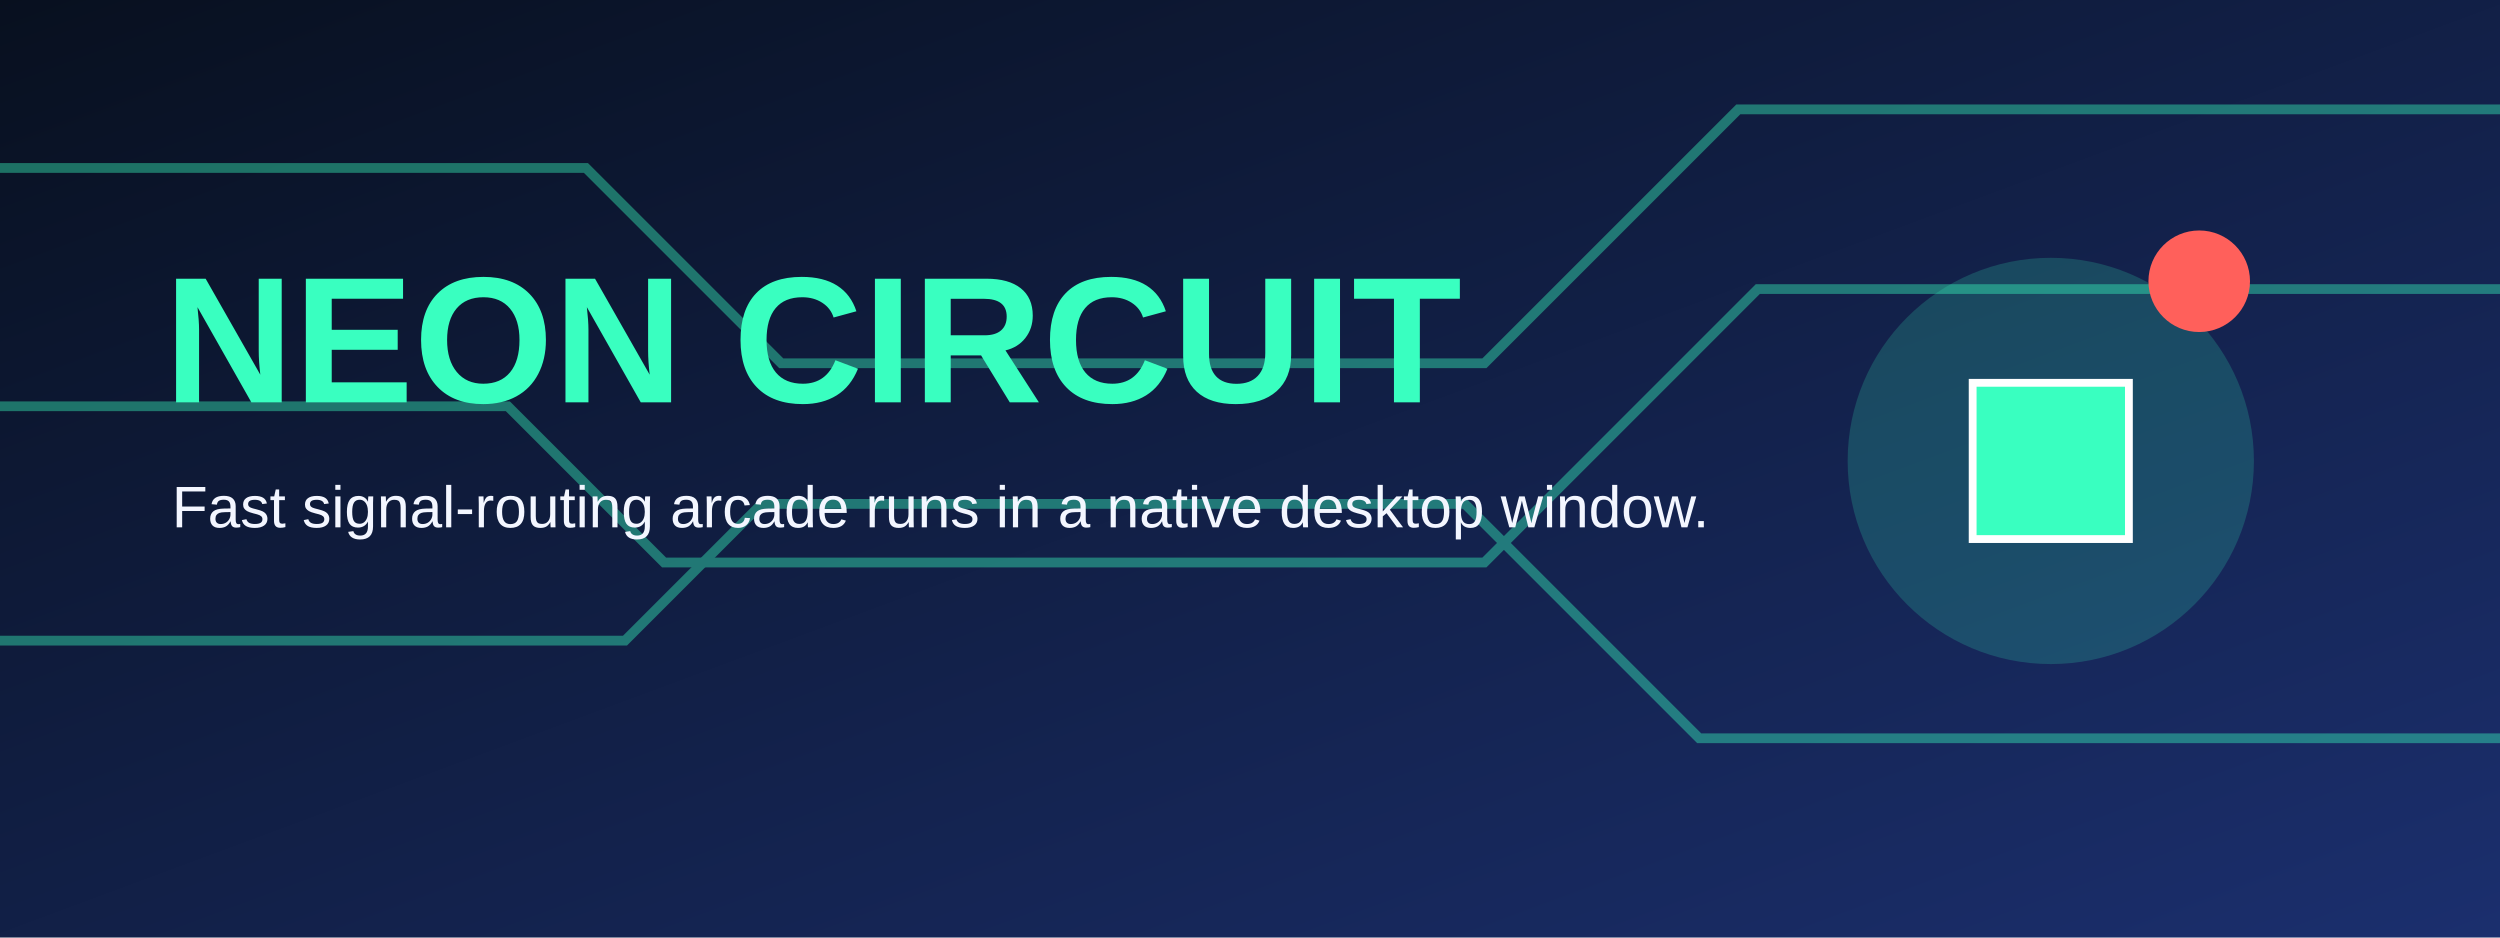
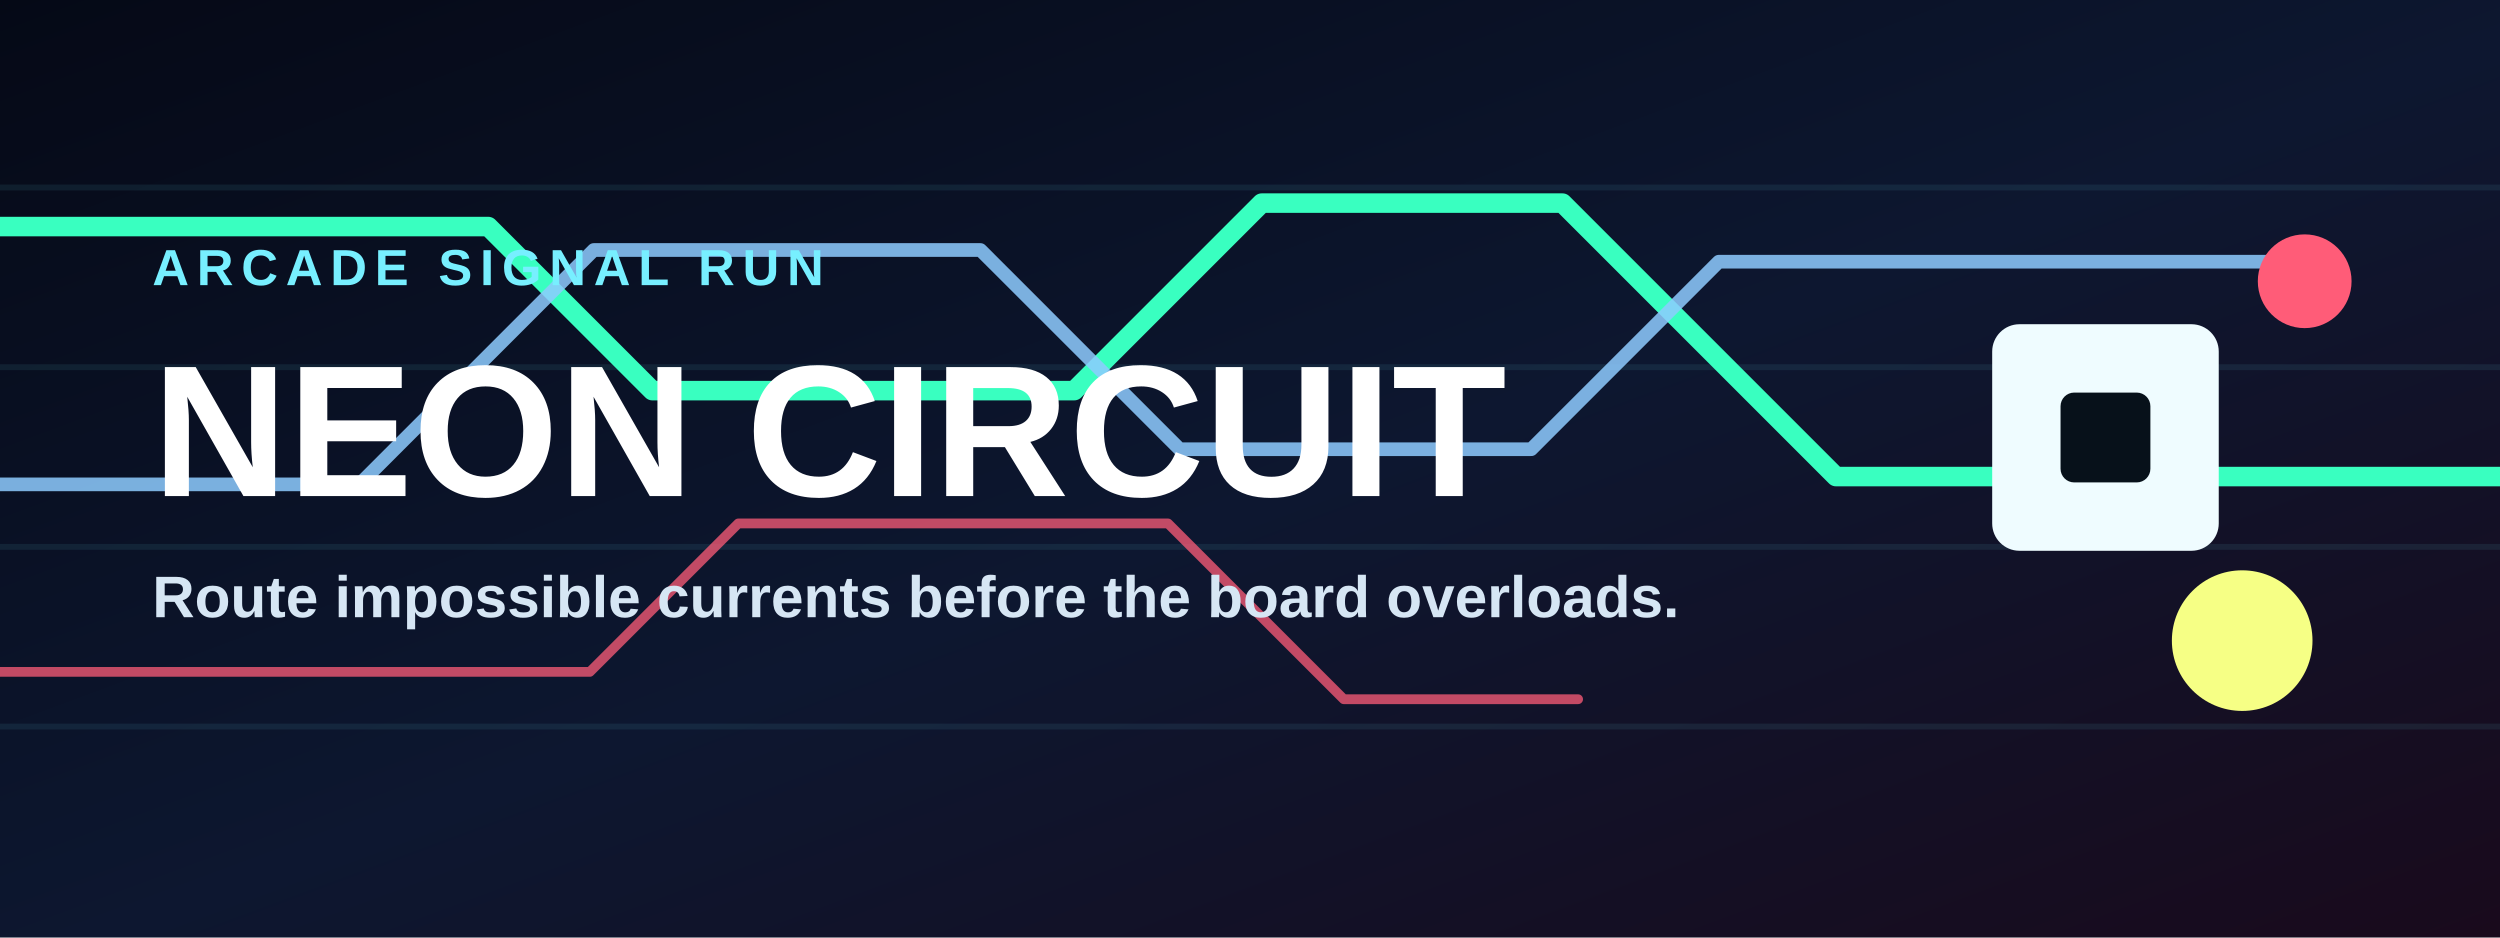
<svg xmlns="http://www.w3.org/2000/svg" viewBox="0 0 1280 480" role="img" aria-label="Neon Circuit banner art">
  <defs>
-     <linearGradient id="banner" x1="0" y1="0" x2="1" y2="1">
-       <stop offset="0%" stop-color="#08101f" />
-       <stop offset="100%" stop-color="#1b2f6e" />
+     <linearGradient id="nc-banner-bg" x1="0" y1="0" x2="1" y2="1">
+       <stop offset="0%" stop-color="#050916" />
+       <stop offset="52%" stop-color="#0d1730" />
+       <stop offset="100%" stop-color="#190a1c" />
    </linearGradient>
  </defs>
-   <rect width="1280" height="480" fill="url(#banner)" />
-   <g stroke="#39ffc0" stroke-width="5" fill="none" opacity="0.4">
-     <path d="M0 86h300l100 100h360l130-130h390" />
-     <path d="M0 208h260l80 80h420l140-140h380" />
-     <path d="M0 328h320l70-70h360l120 120h410" />
-   </g>
-   <text x="84" y="206" fill="#39ffc0" font-size="92" font-family="Segoe UI, Arial" font-weight="700">NEON CIRCUIT</text>
-   <text x="88" y="270" fill="#f3f6ff" font-size="30" font-family="Segoe UI, Arial">Fast signal-routing arcade runs in a native desktop window.</text>
-   <circle cx="1050" cy="236" r="104" fill="#39ffc0" opacity="0.18" />
-   <rect x="1010" y="196" width="80" height="80" fill="#39ffc0" stroke="#ffffff" stroke-width="4" />
-   <circle cx="1126" cy="144" r="26" fill="#ff605b" />
+   <rect width="1280" height="480" fill="url(#nc-banner-bg)" />
+   <path d="M0 96h1280M0 188h1280M0 280h1280M0 372h1280" stroke="#74f4ff" stroke-opacity="0.08" stroke-width="3" />
+   <path d="M0 116h250l84 84h216l96-96h154l140 140h340" fill="none" stroke="#39ffc0" stroke-width="10" stroke-linecap="round" stroke-linejoin="round" />
+   <path d="M0 248h184l120-120h198l102 102h180l96-96h300" fill="none" stroke="#8ecbff" stroke-width="7" stroke-linecap="round" stroke-linejoin="round" opacity="0.85" />
+   <path d="M0 344h302l76-76h220l90 90h120" fill="none" stroke="#ff5c78" stroke-width="5" stroke-linecap="round" stroke-linejoin="round" opacity="0.75" />
+   <rect x="1020" y="166" width="116" height="116" rx="14" fill="#effcff" />
+   <rect x="1055" y="201" width="46" height="46" rx="7" fill="#07111a" />
+   <circle cx="1180" cy="144" r="24" fill="#ff5c78" />
+   <circle cx="1148" cy="328" r="36" fill="#f6ff85" />
+   <text x="78" y="146" fill="#77efff" font-size="26" font-family="Segoe UI, Arial, sans-serif" font-weight="800" letter-spacing="4">ARCADE SIGNAL RUN</text>
+   <text x="78" y="254" fill="#ffffff" font-size="96" font-family="Segoe UI, Arial, sans-serif" font-weight="900">NEON CIRCUIT</text>
+   <text x="78" y="316" fill="#d6e6f4" font-size="30" font-family="Segoe UI, Arial, sans-serif" font-weight="600">Route impossible currents before the board overloads.</text>
</svg>
